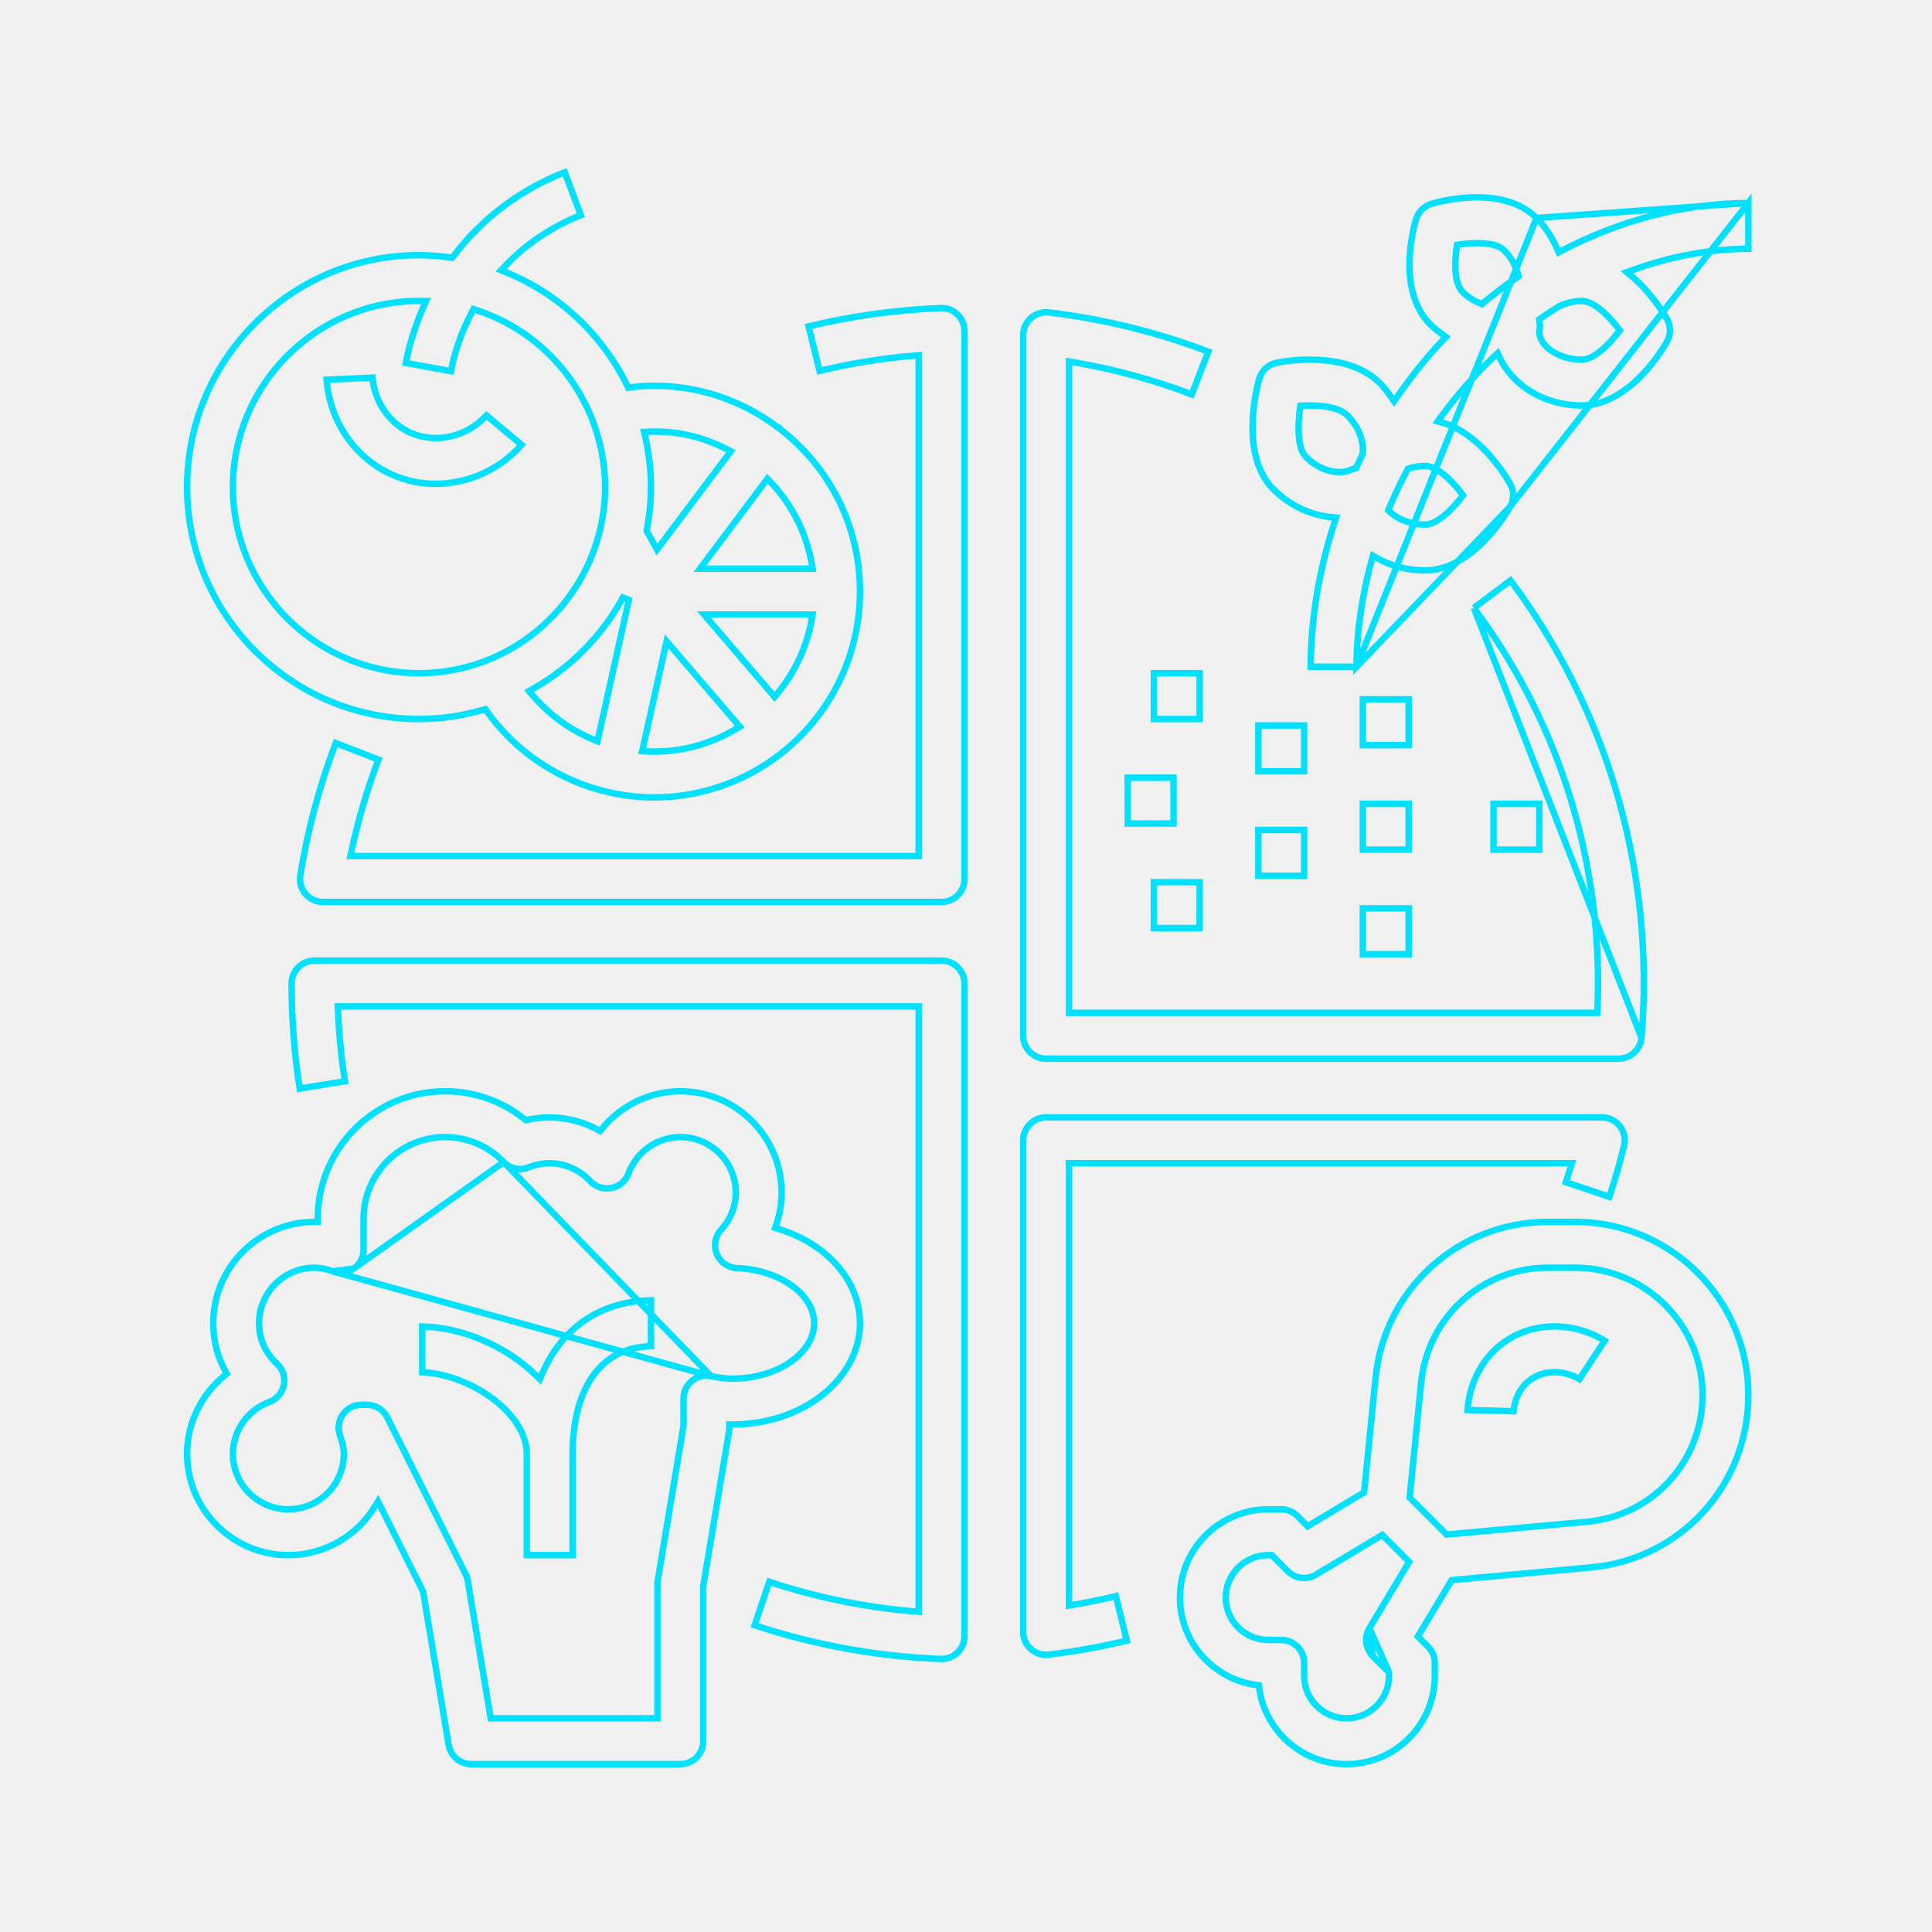
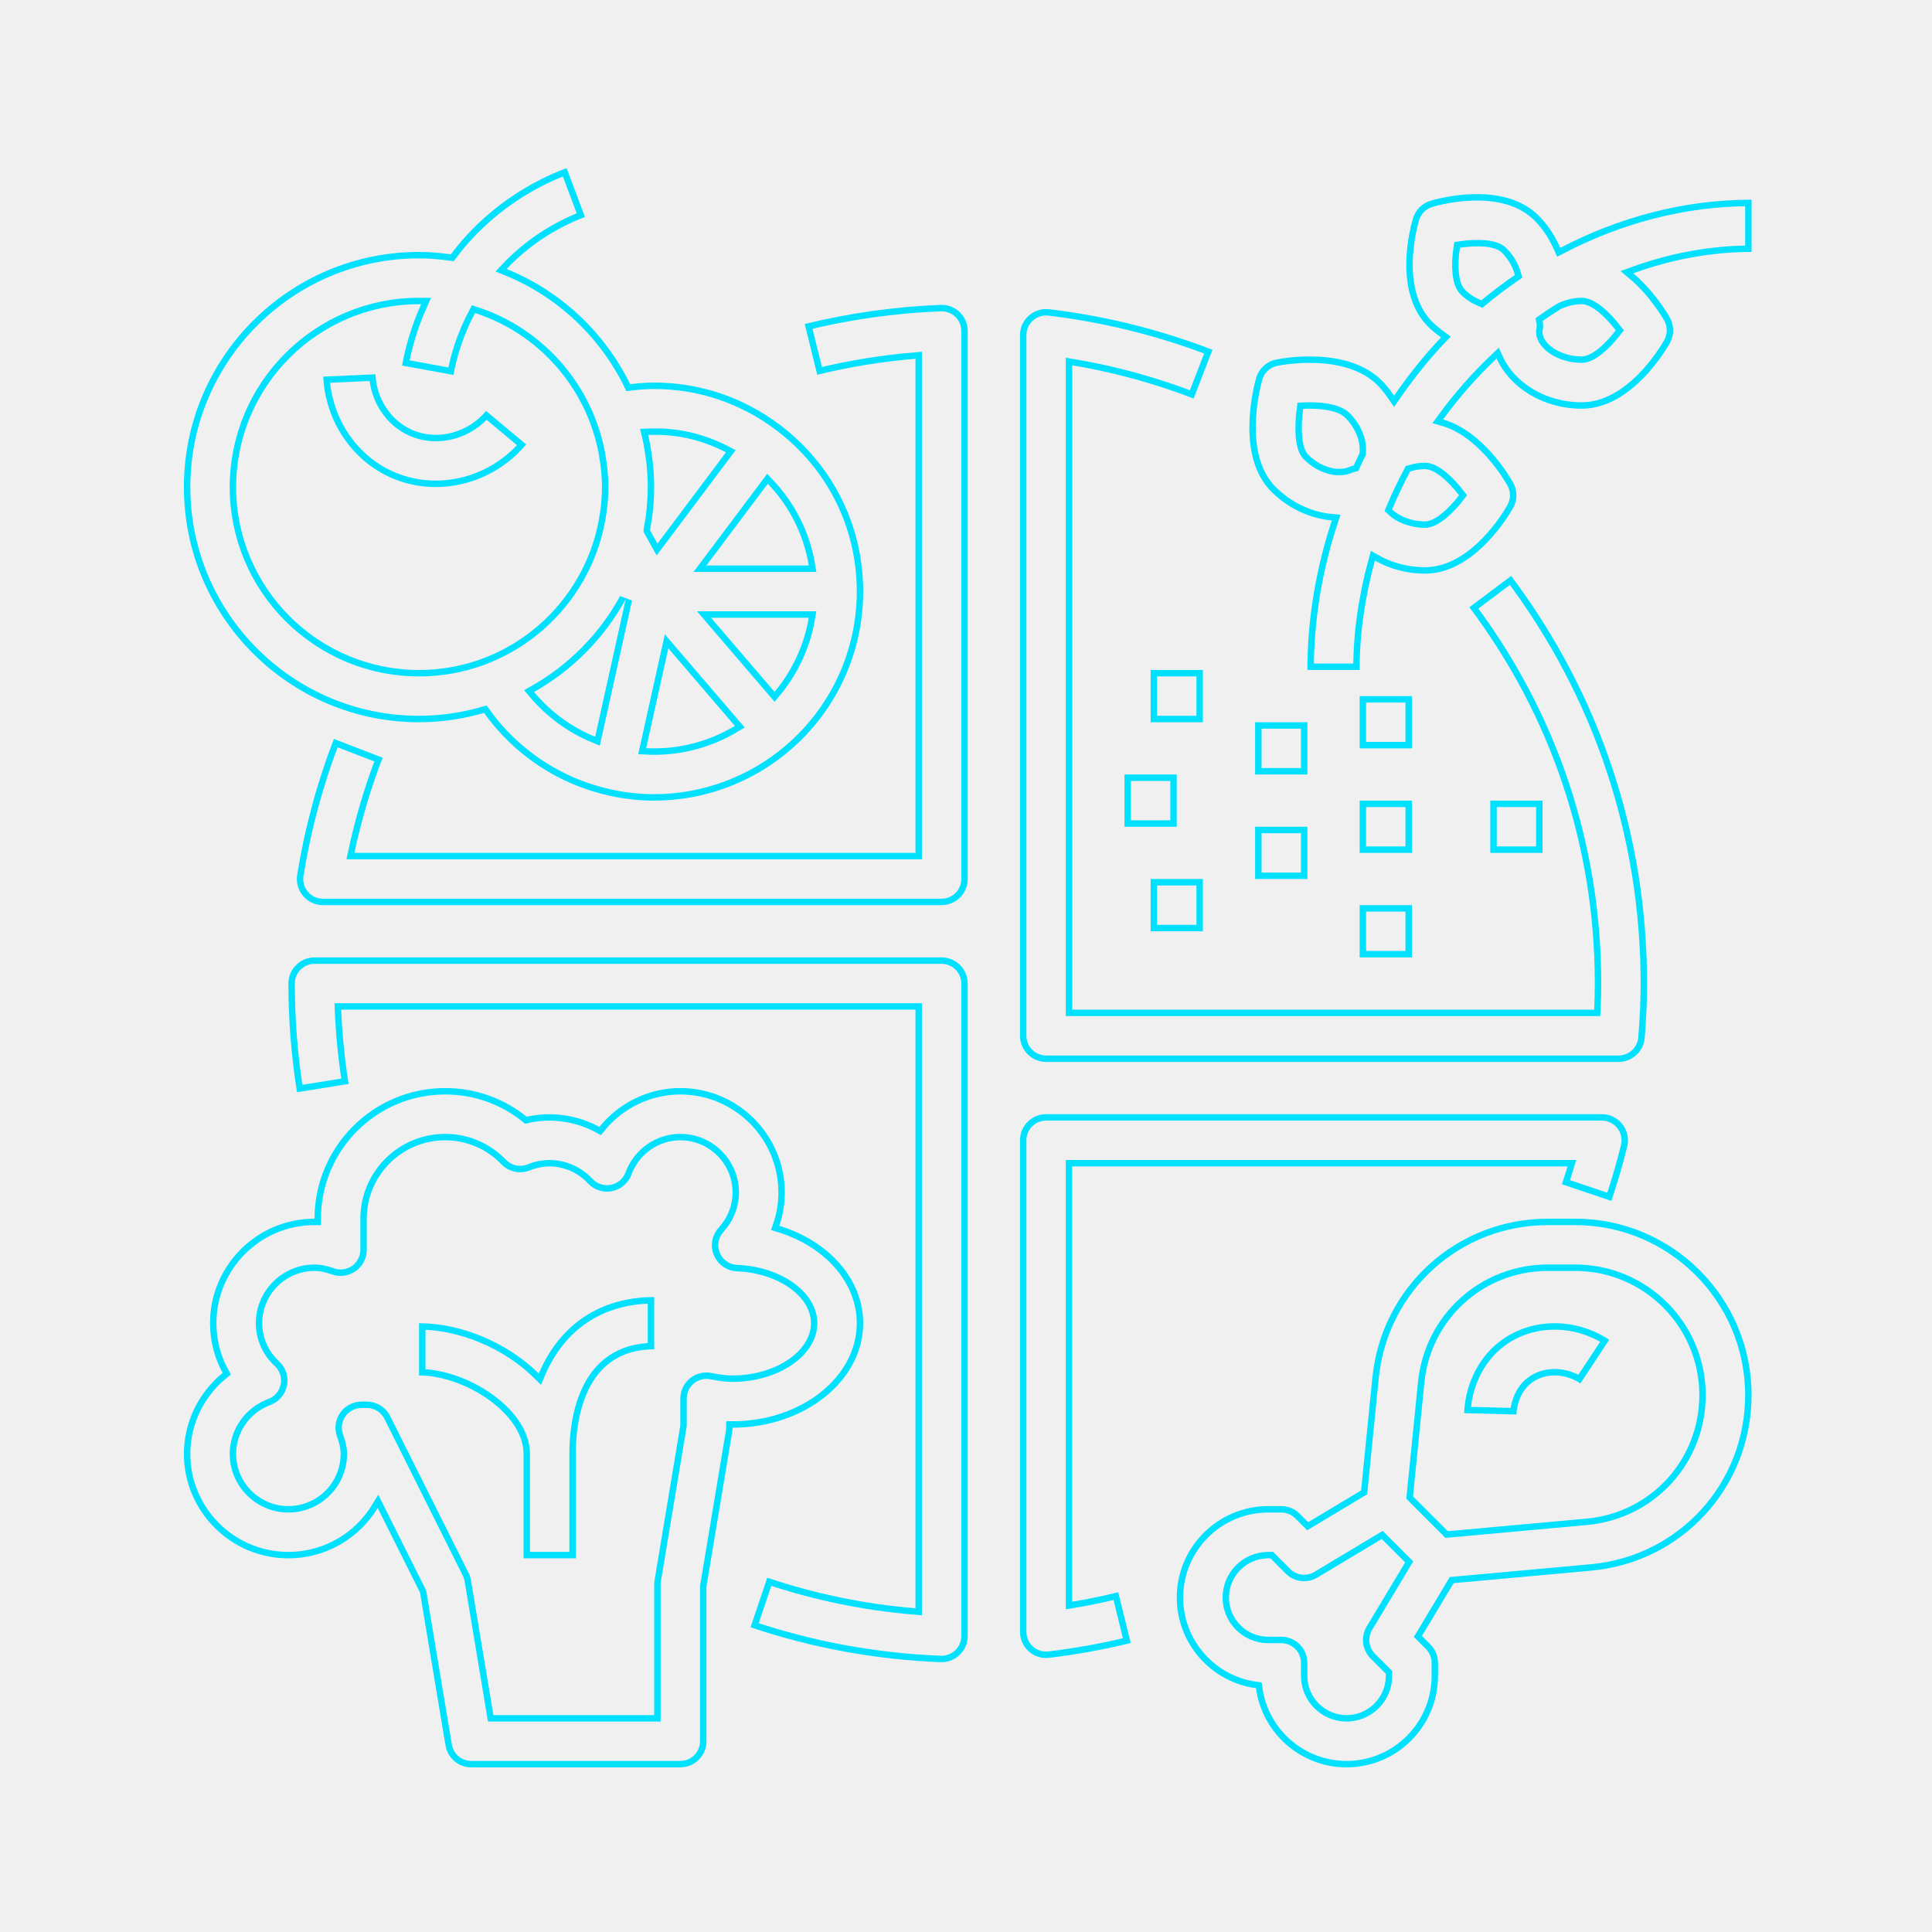
<svg xmlns="http://www.w3.org/2000/svg" width="300" height="300" viewBox="0 0 300 300" fill="none">
  <g clip-path="url(#clip0_3291_2004)">
-     <path d="M148.674 48.827L148.676 48.828C149.376 49.501 149.768 50.425 149.768 51.393V136.492C149.768 138.456 148.178 140.05 146.211 140.05H50.145C49.102 140.05 48.114 139.594 47.438 138.798L47.057 139.121L47.438 138.798C46.761 138 46.467 136.954 46.634 135.923L46.634 135.923C47.762 128.92 49.611 122.014 52.132 115.389L58.766 117.95C56.994 122.621 55.578 127.438 54.54 132.331L54.412 132.935H55.029H142.153H142.653V132.435V55.706V55.163L142.112 55.207C137.097 55.622 132.123 56.418 127.264 57.589L125.56 50.681C132.253 49.065 139.152 48.111 146.072 47.84L146.075 47.839C147.029 47.797 147.982 48.156 148.674 48.827Z" stroke="#00E0FF" />
-     <path d="M228.862 94.398L234.553 90.126C248.097 108.327 255.255 129.956 255.255 152.721C255.255 155.302 255.138 158.048 254.892 161.12M228.862 94.398L254.892 161.12C254.892 161.12 254.892 161.12 254.892 161.12M228.862 94.398C241.476 111.357 248.141 131.513 248.141 152.721C248.141 154.024 248.108 155.374 248.043 156.801L248.021 157.278H247.543H166.497H165.997V156.778V56.724V56.133L166.58 56.231C172.895 57.292 179.09 58.969 185.06 61.239L187.625 54.605C179.678 51.579 171.351 49.528 162.868 48.514C161.838 48.393 160.844 48.713 160.081 49.386L160.08 49.387L160.08 49.387C159.317 50.058 158.883 51.024 158.883 52.046V160.835C158.883 162.799 160.473 164.393 162.44 164.393H251.345C253.198 164.393 254.742 162.966 254.892 161.12M228.862 94.398L254.892 161.12" stroke="#00E0FF" />
-     <path d="M53.565 167.895L46.539 169.026C45.703 163.675 45.281 158.194 45.281 152.721C45.281 150.757 46.871 149.164 48.838 149.164H146.211C148.178 149.164 149.768 150.757 149.768 152.721V254.049C149.768 255.017 149.377 255.941 148.673 256.613L148.672 256.614C148.01 257.251 147.125 257.607 146.207 257.607C146.192 257.607 146.175 257.606 146.147 257.605L146.143 257.605C146.121 257.604 146.091 257.603 146.059 257.602C136.195 257.217 126.484 255.453 117.179 252.367L119.452 245.622C126.781 248.051 134.381 249.596 142.112 250.235L142.654 250.28V249.737V156.778V156.278H142.154H52.981H52.46L52.481 156.799C52.633 160.529 52.995 164.244 53.565 167.895Z" stroke="#00E0FF" />
-     <path d="M251.53 174.871L251.532 174.874C252.208 175.735 252.449 176.858 252.186 177.917L252.186 177.919C251.543 180.553 250.77 183.217 249.898 185.843L243.157 183.57C243.41 182.805 243.654 182.037 243.888 181.266L244.083 180.621H243.409H166.493H165.993V181.121V248.718V249.308L166.576 249.211C168.825 248.835 171.064 248.377 173.272 247.845L174.976 254.753C170.995 255.712 166.922 256.443 162.863 256.928L162.861 256.928C162.723 256.946 162.581 256.953 162.44 256.953C161.575 256.953 160.736 256.64 160.078 256.056C159.317 255.381 158.883 254.413 158.883 253.396V177.064C158.883 175.1 160.473 173.507 162.44 173.507H248.74C249.832 173.507 250.863 174.008 251.53 174.871Z" stroke="#00E0FF" />
-     <path d="M120.861 66.418H120.867C128.924 72.533 133.539 81.794 133.539 91.863C133.539 101.178 129.469 110.014 122.378 116.103L122.364 116.115L122.356 116.123C116.561 121.085 109.181 123.821 101.582 123.821C99.32 123.821 97.001 123.564 94.694 123.058C94.688 123.056 94.682 123.054 94.675 123.053C94.663 123.049 94.65 123.046 94.637 123.043C86.924 121.332 80.129 116.799 75.564 110.41L75.359 110.123L75.019 110.22C71.852 111.134 68.519 111.649 65.067 111.649C45.208 111.649 29.053 95.49 29.053 75.635C29.053 55.779 45.208 39.62 65.067 39.62C66.717 39.62 68.332 39.772 69.942 39.989L70.232 40.028L70.409 39.794C71.204 38.738 72.056 37.693 73.016 36.666C77.053 32.344 82.117 28.919 87.691 26.747L90.192 33.407C85.684 35.18 81.59 37.949 78.307 41.431L77.805 41.963L78.484 42.237C86.759 45.578 93.498 51.905 97.4 59.877L97.557 60.198L97.911 60.154C99.166 59.997 100.386 59.906 101.582 59.906C108.52 59.906 115.138 62.122 120.728 66.318L120.861 66.418ZM121.018 66.418H121.028C121.032 66.418 121.028 66.418 121.018 66.418ZM65.844 47.456L66.161 46.751H65.388C65.355 46.751 65.321 46.748 65.266 46.744C65.216 46.74 65.144 46.734 65.067 46.734C49.135 46.734 36.167 59.698 36.167 75.635C36.167 91.572 49.135 104.535 65.067 104.535C78.748 104.535 90.207 94.972 93.192 82.187L93.192 82.187C93.707 79.969 93.968 77.765 93.968 75.635C93.968 74.715 93.914 73.806 93.832 72.919L93.831 72.916C93.783 72.428 93.708 71.943 93.635 71.475C93.626 71.417 93.618 71.36 93.609 71.303L93.609 71.302C93.594 71.205 93.579 71.103 93.563 70.998C93.532 70.786 93.499 70.562 93.461 70.348L93.46 70.343C93.319 69.618 93.151 68.902 92.958 68.188C92.935 68.09 92.909 67.982 92.878 67.872L92.878 67.872C92.655 67.079 92.395 66.29 92.102 65.507L92.102 65.507C89.014 57.291 82.314 50.843 73.919 48.134L73.522 48.006L73.325 48.374C71.509 51.766 70.53 55.026 70.012 57.636L63.015 56.359C63.512 53.806 64.372 50.726 65.844 47.456ZM92.228 114.868L92.777 115.092L92.905 114.514L97.652 93.14L96.725 92.793C93.48 98.755 88.589 103.685 82.678 107.015L82.153 107.311L82.54 107.773C85.151 110.884 88.467 113.335 92.228 114.868ZM125.588 88.306H126.178L126.082 87.724C125.27 82.841 123.016 78.359 119.58 74.77L119.172 74.344L118.819 74.815L109.296 87.506L108.696 88.306H109.696H125.588ZM113.127 70.539L113.481 70.067L112.957 69.795C109.179 67.834 105.072 66.846 100.631 67.041L100.019 67.068L100.168 67.662C100.169 67.666 100.17 67.671 100.174 67.701L100.177 67.72L100.181 67.74C100.433 68.859 100.629 69.999 100.773 71.156L100.774 71.158C100.787 71.265 100.806 71.371 100.821 71.461C100.836 71.555 100.849 71.636 100.858 71.716L100.858 71.717C100.998 73.009 101.082 74.313 101.082 75.635C101.082 76.741 101.022 77.86 100.91 78.981L100.91 78.986C100.81 80.086 100.646 81.169 100.445 82.246L100.437 82.291V82.337V82.341V82.471L100.5 82.584L101.652 84.661L102.026 85.336L102.489 84.719L109.581 75.265L113.127 70.539ZM99.848 116.066L99.72 116.643L100.311 116.673C105.297 116.93 110.162 115.675 114.368 113.146L114.875 112.841L114.49 112.392L104.161 100.342L103.51 99.583L103.293 100.559L99.848 116.066ZM119.89 107.756L120.274 108.205L120.653 107.751C123.473 104.377 125.344 100.324 126.077 96.004L126.176 95.421H125.584H110.406H109.319L110.027 96.246L119.89 107.756Z" stroke="#00E0FF" />
-     <path d="M179.168 111.65V104.535H186.282V111.65H179.168Z" stroke="#00E0FF" />
-     <path d="M195.396 119.764V112.649H202.511V119.764H195.396Z" stroke="#00E0FF" />
-     <path d="M211.625 148.164V141.05H218.739V148.164H211.625Z" stroke="#00E0FF" />
-     <path d="M179.168 144.107V136.993H186.282V144.107H179.168Z" stroke="#00E0FF" />
-     <path d="M175.111 127.878V120.764H182.226V127.878H175.111Z" stroke="#00E0FF" />
-     <path d="M231.912 131.935V124.821H239.026V131.935H231.912Z" stroke="#00E0FF" />
-     <path d="M211.625 115.707V108.592H218.739V115.707H211.625Z" stroke="#00E0FF" />
-     <path d="M195.396 135.992V128.878H202.511V135.992H195.396Z" stroke="#00E0FF" />
-     <path d="M211.625 131.935V124.821H218.739V131.935H211.625Z" stroke="#00E0FF" />
-     <path d="M210.628 103.535H203.514C203.569 95.688 204.927 88.109 207.28 80.968L207.477 80.369L206.849 80.314C203.62 80.028 200.349 78.574 197.742 75.975C195.205 73.437 194.486 69.706 194.498 66.276C194.511 62.861 195.249 59.851 195.517 58.87C195.877 57.573 196.931 56.588 198.247 56.322L198.248 56.321C198.788 56.21 201.519 55.703 204.764 55.882C208.021 56.06 211.705 56.924 214.25 59.467C214.931 60.149 215.504 60.915 216.058 61.718L216.468 62.313L216.88 61.72C219.092 58.535 221.486 55.509 224.122 52.74L224.517 52.325L224.053 51.99C223.362 51.491 222.696 50.964 222.085 50.357C219.468 47.741 218.807 43.989 218.872 40.669C218.937 37.362 219.721 34.587 219.886 34.034C220.231 32.894 221.127 32.001 222.269 31.655C222.824 31.49 225.601 30.707 228.907 30.642C232.227 30.578 235.978 31.238 238.593 33.85L210.628 103.535ZM210.628 103.535C210.676 97.83 211.545 92.266 213.013 86.919L213.183 86.301L213.742 86.616C215.908 87.841 218.481 88.576 221.269 88.576C224.949 88.576 228.102 86.403 230.445 84.022C232.779 81.651 234.235 79.146 234.517 78.641L210.628 103.535ZM271.484 31.508V38.623C265.255 38.683 259.189 39.881 253.438 41.969L252.623 42.265L253.288 42.822C256.476 45.494 258.521 48.944 258.86 49.551C259.462 50.633 259.461 51.95 258.86 53.028C258.579 53.533 257.122 56.037 254.788 58.409C252.445 60.79 249.292 62.963 245.612 62.963C239.766 62.963 234.831 59.818 232.853 55.474L232.563 54.838L232.055 55.318C228.989 58.208 226.186 61.395 223.677 64.84L223.255 65.419L223.944 65.615C226.919 66.464 229.432 68.602 231.283 70.683C233.127 72.755 234.271 74.724 234.517 75.164C235.119 76.247 235.118 77.563 234.517 78.641L271.484 31.508ZM271.484 31.508C261.181 31.593 251.365 34.308 242.509 38.93L242.034 39.178L241.819 38.688C241.048 36.931 240.005 35.263 238.593 33.85L271.484 31.508ZM211.563 70.559L211.611 70.466L211.617 70.361C211.621 70.289 211.615 70.222 211.613 70.19L211.612 70.184C211.61 70.167 211.61 70.158 211.609 70.153C211.609 70.153 211.609 70.152 211.609 70.152C211.764 68.249 210.821 66.098 209.22 64.497C208.518 63.795 207.388 63.403 206.193 63.19C204.979 62.973 203.608 62.926 202.336 62.984L201.92 63.003L201.863 63.416C201.667 64.846 201.584 66.387 201.692 67.721C201.746 68.388 201.849 69.017 202.017 69.56C202.183 70.098 202.423 70.588 202.776 70.941C205.059 73.224 207.96 73.756 209.734 72.954L209.738 72.952C209.88 72.886 210.029 72.848 210.228 72.796C210.264 72.787 210.301 72.777 210.34 72.767L210.565 72.708L210.665 72.498C210.8 72.214 210.92 71.944 211.038 71.681C211.208 71.302 211.372 70.935 211.563 70.559ZM226.949 77.208L227.181 76.905L226.949 76.601C226.143 75.547 225.188 74.502 224.222 73.714C223.278 72.945 222.235 72.347 221.269 72.347C220.412 72.347 219.596 72.495 218.829 72.725L218.629 72.785L218.531 72.969C217.502 74.901 216.554 76.879 215.708 78.911L215.577 79.226L215.822 79.463C217.034 80.636 219.071 81.462 221.269 81.462C222.233 81.462 223.276 80.864 224.22 80.095C225.187 79.308 226.143 78.262 226.949 77.208ZM229.825 47.1L230.104 47.215L230.335 47.023C232.008 45.636 233.732 44.327 235.516 43.107L235.809 42.907L235.717 42.564C235.365 41.263 234.64 39.957 233.563 38.88C232.854 38.171 231.66 37.883 230.455 37.789C229.219 37.693 227.838 37.792 226.624 37.972L226.259 38.026L226.203 38.391C226.006 39.681 225.922 41.076 226.032 42.301C226.139 43.496 226.439 44.648 227.118 45.327C227.984 46.197 228.918 46.725 229.825 47.1ZM239.025 51.441L239.018 51.483L239.018 51.525C239.023 52.737 239.903 53.826 241.083 54.581C242.283 55.349 243.899 55.849 245.612 55.849C246.576 55.849 247.619 55.251 248.563 54.482C249.53 53.695 250.486 52.649 251.292 51.595L251.524 51.292L251.292 50.988C250.486 49.934 249.531 48.889 248.565 48.101C247.621 47.332 246.578 46.734 245.612 46.734C244.309 46.734 243.099 47.079 242.015 47.604L241.989 47.616L241.965 47.632C241.051 48.211 240.144 48.807 239.251 49.434L238.988 49.618L239.047 49.934C239.113 50.291 239.136 50.641 239.095 50.984L239.094 50.989C239.088 51.045 239.038 51.363 239.025 51.441Z" stroke="#00E0FF" />
-     <path d="M110.419 213.687L110.418 213.687C109.373 213.47 108.281 213.737 107.452 214.412C106.622 215.089 106.139 216.1 106.139 217.169V221.36V221.402L106.132 221.443L102.132 245.453L101.639 245.371L102.132 245.453C102.1 245.648 102.082 245.843 102.082 246.036V266.322V266.822H101.582H76.618H76.195L76.125 266.404L72.636 245.452C72.636 245.452 72.636 245.451 72.636 245.45C72.575 245.098 72.467 244.76 72.308 244.442L60.138 220.1C60.137 220.1 60.137 220.1 60.137 220.099C59.532 218.897 58.301 218.136 56.953 218.136H56.142C54.978 218.136 53.886 218.705 53.225 219.657L53.224 219.659C52.556 220.615 52.403 221.835 52.805 222.924L52.805 222.925C53.199 223.996 53.396 224.901 53.396 225.75C53.396 230.501 49.533 234.365 44.782 234.365C40.03 234.365 36.167 230.501 36.167 225.75C36.167 222.179 38.438 218.947 41.816 217.703C42.977 217.272 43.83 216.276 44.076 215.059C44.318 213.846 43.912 212.594 43.006 211.755L43.006 211.755C41.214 210.096 40.224 207.859 40.224 205.464C40.224 200.713 44.087 196.85 48.839 196.85C49.723 196.85 50.638 197.036 51.69 197.415L110.419 213.687ZM110.419 213.687C111.719 213.955 112.752 214.079 113.754 214.079C117.141 214.079 120.282 213.126 122.591 211.587C124.892 210.053 126.425 207.888 126.425 205.464C126.425 203.151 125.004 201.065 122.843 199.549C120.675 198.03 117.708 197.038 114.459 196.911L114.458 196.911C113.076 196.858 111.848 196.005 111.314 194.728C110.784 193.45 111.037 191.981 111.972 190.956C113.441 189.35 114.254 187.3 114.254 185.178C114.254 180.427 110.39 176.564 105.639 176.564C102.068 176.564 98.839 178.835 97.595 182.21L97.595 182.21C97.168 183.37 96.169 184.227 94.956 184.469L94.955 184.469C93.747 184.714 92.491 184.31 91.647 183.402C89.221 180.787 85.463 179.892 82.113 181.263L82.113 181.263C80.769 181.814 79.222 181.487 78.216 180.442L78.215 180.441M110.419 213.687L78.215 180.441M78.215 180.441C75.801 177.943 72.568 176.564 69.124 176.564C62.138 176.564 56.453 182.249 56.453 189.236V194.068C56.453 195.228 55.891 196.312 54.943 196.976M78.215 180.441L54.943 196.976M54.943 196.976C53.987 197.643 52.777 197.806 51.69 197.415L54.943 196.976ZM120.535 190.181L120.366 190.67L120.862 190.822C128.376 193.111 133.539 198.867 133.539 205.464C133.539 214.04 124.773 221.193 113.754 221.193H113.254V221.693C113.254 221.886 113.236 222.081 113.203 222.281C113.203 222.281 113.203 222.282 113.203 222.282L109.203 246.291L109.196 246.332V246.373V270.379C109.196 272.343 107.606 273.936 105.639 273.936H73.182C71.443 273.936 69.959 272.677 69.675 270.963L69.674 270.962L65.715 247.22L65.702 247.146L65.669 247.078L59.1 233.941L58.696 233.132L58.226 233.905C55.464 238.444 50.466 241.479 44.782 241.479C36.108 241.479 29.053 234.424 29.053 225.75C29.053 220.964 31.273 216.508 34.889 213.573L35.212 213.311L35.012 212.945C33.77 210.678 33.11 208.127 33.11 205.464C33.11 196.79 40.165 189.736 48.839 189.736H49.339V189.236C49.339 178.326 58.215 169.45 69.124 169.45C73.672 169.45 77.976 170.977 81.473 173.798L81.662 173.95L81.898 173.896C85.587 173.055 89.528 173.629 92.823 175.426L93.188 175.625L93.451 175.301C96.385 171.678 100.849 169.45 105.639 169.45C114.313 169.45 121.368 176.504 121.368 185.178C121.368 186.896 121.085 188.582 120.535 190.181Z" stroke="#00E0FF" />
-     <path d="M215.682 259.68V259.888V260.237C215.682 263.868 212.728 266.822 209.096 266.822C205.465 266.822 202.511 263.868 202.511 260.237V258.208C202.511 256.244 200.92 254.651 198.953 254.651H196.925C193.293 254.651 190.339 251.696 190.339 248.065C190.339 244.434 193.293 241.479 196.925 241.479H197.274H197.481L197.627 241.626L199.988 243.987L199.989 243.987C201.14 245.142 202.929 245.361 204.336 244.52L214.296 238.544L214.631 238.343L214.907 238.619L216.724 240.437L218.542 242.255L218.818 242.531L218.617 242.865L212.641 252.825L215.682 259.68ZM215.682 259.68L215.536 259.534M215.682 259.68L215.536 259.534M215.536 259.534L213.175 257.173M215.536 259.534L213.175 257.173M213.175 257.173L213.174 257.173C212.022 256.016 211.802 254.227 212.641 252.826L213.175 257.173ZM211.605 231.863L211.821 231.734L211.846 231.484L213.598 213.945C213.598 213.945 213.598 213.945 213.598 213.945C214.981 200.143 226.479 189.736 240.349 189.736H244.601C259.425 189.736 271.483 201.797 271.483 216.622C271.483 230.616 260.973 242.125 247.034 243.392L247.08 243.89L247.034 243.392L225.669 245.336L225.416 245.359L225.286 245.576L220.368 253.772L220.168 254.107L220.444 254.383L221.754 255.693L221.755 255.694C222.423 256.358 222.796 257.265 222.796 258.208V260.237C222.796 267.791 216.651 273.937 209.096 273.937C202.165 273.937 196.418 268.762 195.517 262.073L195.467 261.695L195.089 261.644C188.399 260.744 183.225 254.996 183.225 248.065C183.225 240.511 189.371 234.365 196.925 234.365H198.953C199.9 234.365 200.803 234.738 201.467 235.406L201.468 235.407L202.779 236.718L203.055 236.994L203.389 236.793L211.605 231.863ZM224.468 238.117L224.634 238.283L224.867 238.262L246.391 236.306C256.641 235.374 264.368 226.91 264.368 216.622C264.368 205.72 255.499 196.85 244.601 196.85H240.349C230.152 196.85 221.697 204.502 220.681 214.649C220.681 214.649 220.681 214.649 220.681 214.649L218.912 232.302L218.889 232.537L219.056 232.705L224.468 238.117Z" stroke="#00E0FF" />
-     <path d="M63.795 67.215L63.795 67.215C67.758 68.951 72.508 67.815 75.532 64.509L80.996 69.072C77.53 72.992 72.606 75.126 67.659 75.126C65.377 75.126 63.088 74.673 60.935 73.728C55.166 71.195 51.191 65.438 50.722 58.958L57.834 58.641C58.177 62.416 60.464 65.753 63.795 67.215Z" stroke="#00E0FF" />
-     <path d="M233.355 208.561L233.355 208.561C237.847 205.246 244.151 205.098 249.178 208.189L245.254 214.133C242.757 212.696 239.735 212.701 237.581 214.288C236.337 215.204 235.689 216.465 235.351 217.515C235.143 218.159 235.048 218.737 235.004 219.132L227.876 218.947C228.091 215.627 229.631 211.308 233.355 208.561Z" stroke="#00E0FF" />
-     <path d="M83.309 213.638L83.833 214.156L84.121 213.478C87.155 206.319 93.036 202.081 101.081 201.912V209.029C98.479 209.111 96.404 209.828 94.761 210.959C93.017 212.16 91.788 213.806 90.925 215.588C89.206 219.137 88.909 223.285 88.909 225.75V241.479H81.795V225.75C81.795 222.377 79.351 219.203 76.127 216.907C73.034 214.703 69.105 213.218 65.566 213.088V205.97C71.86 206.119 78.673 209.06 83.309 213.638Z" stroke="#00E0FF" />
+     <mask id="path-1-inside-1_3291_2004" fill="white">
+       <path d="M149.023 48.468C148.231 47.701 147.144 47.291 146.053 47.34C138.932 47.62 131.832 48.618 124.955 50.314L126.899 58.193C131.885 56.964 136.997 56.132 142.154 55.706V132.435H55.03C56.097 127.404 57.566 122.455 59.412 117.663L51.845 114.742C49.22 121.542 47.301 128.642 46.141 135.843C45.95 137.02 46.287 138.213 47.057 139.121C47.828 140.03 48.956 140.55 50.145 140.55H146.211C148.455 140.55 150.268 138.732 150.268 136.492V51.393C150.268 50.289 149.822 49.235 149.023 48.468Z" />
+       <path d="M234.653 89.425L228.162 94.298C240.906 111.253 247.641 131.453 247.641 152.721C247.641 154.015 247.608 155.358 247.543 156.778H166.497V56.724C172.944 57.807 179.265 59.536 185.347 61.885L188.272 54.318C180.145 51.178 171.617 49.056 162.927 48.017C161.754 47.88 160.618 48.245 159.75 49.011C158.878 49.778 158.383 50.882 158.383 52.046V160.836C158.383 163.075 160.196 164.893 162.44 164.893H251.345C253.459 164.893 255.219 163.266 255.39 161.16C255.637 158.077 255.755 155.318 255.755 152.721C255.755 129.68 248.456 107.796 234.653 89.425Z" />
+       <path d="M146.211 148.664H48.839C46.595 148.664 44.782 150.482 44.782 152.721C44.782 158.389 45.232 164.065 46.124 169.599L54.137 168.309C53.525 164.519 53.139 160.657 52.981 156.778H142.154V249.736C134.295 249.087 126.574 247.497 119.137 244.99L116.545 252.682C126.043 255.883 135.967 257.709 146.049 258.102C146.101 258.102 146.154 258.106 146.207 258.106C147.254 258.106 148.264 257.701 149.019 256.974C149.822 256.208 150.268 255.153 150.268 254.049V152.721C150.268 150.482 148.455 148.664 146.211 148.664Z" />
+       <path d="M251.925 174.565C251.162 173.579 249.986 173.007 248.74 173.007H162.44C160.196 173.007 158.383 174.825 158.383 177.064V253.396C158.383 254.556 158.878 255.66 159.746 256.431C160.496 257.096 161.454 257.453 162.44 257.453C162.598 257.453 162.76 257.445 162.923 257.425C167.166 256.918 171.426 256.143 175.581 255.12L173.638 247.241C171.284 247.822 168.895 248.316 166.493 248.718V181.121H243.409C243.129 182.046 242.833 182.967 242.524 183.884L250.213 186.477C251.154 183.686 251.986 180.846 252.671 178.038C252.972 176.829 252.696 175.547 251.925 174.565Z" />
+       <path d="M121.04 65.922C121.036 65.918 121.032 65.918 121.028 65.918C115.352 61.658 108.629 59.406 101.582 59.406C100.361 59.406 99.119 59.499 97.849 59.657C93.894 51.576 87.061 45.161 78.671 41.773C82.014 38.227 86.213 35.432 90.835 33.696L87.982 26.101C82.152 28.287 76.853 31.825 72.65 36.325C71.677 37.367 70.812 38.426 70.009 39.493C68.386 39.274 66.747 39.12 65.067 39.12C44.932 39.12 28.553 55.503 28.553 75.635C28.553 95.766 44.932 112.149 65.067 112.149C68.569 112.149 71.948 111.626 75.158 110.701C79.795 117.192 86.7 121.797 94.539 123.534C94.543 123.534 94.543 123.538 94.547 123.538C96.9 124.057 99.269 124.321 101.582 124.321C109.307 124.321 116.809 121.538 122.696 116.491C122.7 116.486 122.7 116.486 122.704 116.482C129.905 110.299 134.039 101.325 134.039 91.863C134.039 81.582 129.301 72.129 121.04 65.922ZM65.067 104.035C49.411 104.035 36.667 91.295 36.667 75.635C36.667 59.974 49.411 47.234 65.067 47.234C65.177 47.234 65.278 47.251 65.388 47.251C63.801 50.776 62.917 54.083 62.43 56.761L70.411 58.217C70.894 55.572 71.863 52.164 73.766 48.61C82.014 51.271 88.599 57.609 91.634 65.682C91.922 66.453 92.177 67.228 92.397 68.007C92.425 68.109 92.449 68.21 92.474 68.311C92.664 69.017 92.831 69.723 92.969 70.438C93.025 70.75 93.066 71.066 93.115 71.379C93.196 71.906 93.281 72.434 93.334 72.965C93.415 73.841 93.468 74.734 93.468 75.635C93.468 77.724 93.212 79.891 92.705 82.073C89.772 94.638 78.509 104.035 65.067 104.035ZM92.417 114.405C88.733 112.904 85.483 110.502 82.923 107.451C88.915 104.076 93.873 99.077 97.164 93.032L92.417 114.405ZM125.588 87.806H109.696L119.219 75.115C122.586 78.633 124.793 83.023 125.588 87.806ZM112.727 70.239L102.089 84.418L100.937 82.341V82.337C101.14 81.25 101.306 80.15 101.408 79.031C101.521 77.895 101.582 76.759 101.582 75.635C101.582 74.292 101.497 72.969 101.355 71.663C101.335 71.472 101.294 71.285 101.27 71.095C101.124 69.922 100.925 68.766 100.669 67.63C100.665 67.602 100.661 67.573 100.653 67.541C105.002 67.35 109.023 68.316 112.727 70.239ZM100.336 116.174L103.781 100.668L114.111 112.717C109.988 115.196 105.221 116.426 100.336 116.174ZM120.269 107.431L110.406 95.921H125.584C124.866 100.152 123.032 104.124 120.269 107.431Z" />
+       <path d="M186.783 104.035H178.668V112.149H186.783V104.035Z" />
+       <path d="M203.012 112.149H194.897V120.264H203.012V112.149Z" />
+       <path d="M219.24 140.55H211.126V148.664H219.24V140.55Z" />
+       <path d="M186.783 136.492H178.668V144.607H186.783V136.492Z" />
+       <path d="M182.726 120.264H174.611V128.378H182.726V120.264Z" />
+       <path d="M239.526 124.321H231.412V132.435H239.526V124.321Z" />
+       <path d="M219.24 108.092H211.126V116.207H219.24V108.092Z" />
+       <path d="M203.012 128.378H194.897V136.492H203.012V128.378Z" />
+       <path d="M219.24 124.321H211.126V132.435H219.24V124.321Z" />
+       <path d="M271.984 31.006C261.411 31.006 251.341 33.757 242.277 38.487C241.486 36.686 240.411 34.962 238.946 33.497C233.432 27.987 223.269 30.835 222.125 31.176C220.823 31.57 219.8 32.588 219.407 33.89C219.066 35.03 216.214 45.194 221.731 50.711C222.368 51.344 223.058 51.888 223.76 52.395C221.103 55.187 218.693 58.233 216.469 61.435C215.909 60.623 215.317 59.828 214.603 59.114C209.256 53.771 199.271 55.6 198.147 55.832C196.646 56.136 195.445 57.26 195.035 58.736C194.487 60.737 192.033 70.973 197.388 76.329C200.078 79.01 203.458 80.516 206.805 80.812C204.387 88.151 203.012 95.953 203.012 104.035H211.126C211.126 98.205 211.994 92.517 213.495 87.052C215.735 88.317 218.392 89.076 221.269 89.076C229.026 89.076 234.37 79.931 234.954 78.885C235.639 77.655 235.639 76.154 234.954 74.921C234.443 74.008 230.296 66.908 224.08 65.135C226.572 61.715 229.355 58.55 232.398 55.681C234.467 60.225 239.595 63.463 245.612 63.463C253.369 63.463 258.713 54.318 259.297 53.272C259.982 52.042 259.982 50.541 259.297 49.308C258.948 48.683 256.867 45.169 253.609 42.439C259.463 40.313 265.642 39.12 271.984 39.12V31.006ZM211.118 70.332C210.793 70.969 210.521 71.634 210.213 72.284C209.982 72.344 209.746 72.397 209.527 72.499C207.994 73.192 205.308 72.766 203.129 70.588C202.038 69.496 201.973 66.295 202.358 63.483C204.854 63.37 207.685 63.67 208.866 64.851C210.396 66.38 211.256 68.401 211.11 70.125C211.106 70.194 211.122 70.263 211.118 70.332ZM226.551 76.905C224.973 78.97 222.831 80.962 221.269 80.962C219.183 80.962 217.277 80.175 216.169 79.104C217.009 77.087 217.95 75.124 218.973 73.204C219.703 72.985 220.47 72.847 221.269 72.847C222.835 72.847 224.973 74.84 226.551 76.905ZM230.016 46.638C229.152 46.281 228.28 45.786 227.472 44.975C226.377 43.879 226.312 40.99 226.697 38.467C229.079 38.114 232.061 38.086 233.209 39.234C234.223 40.248 234.905 41.477 235.234 42.694C233.436 43.924 231.7 45.242 230.016 46.638ZM245.612 55.349C242.37 55.349 239.526 53.454 239.518 51.523C239.53 51.45 239.583 51.117 239.591 51.044C239.64 50.638 239.611 50.237 239.538 49.843C240.423 49.222 241.324 48.63 242.232 48.054C243.263 47.555 244.399 47.234 245.612 47.234C247.178 47.234 249.316 49.227 250.894 51.292C249.316 53.357 247.174 55.349 245.612 55.349Z" />
+       <path d="M121.008 190.343C121.576 188.692 121.868 186.952 121.868 185.179C121.868 176.228 114.589 168.95 105.639 168.95C100.693 168.95 96.089 171.25 93.062 174.987C89.662 173.133 85.597 172.54 81.787 173.409C78.201 170.516 73.786 168.95 69.124 168.95C57.939 168.95 48.839 178.05 48.839 189.236C39.889 189.236 32.61 196.514 32.61 205.465C32.61 208.211 33.291 210.844 34.574 213.185C30.845 216.212 28.553 220.809 28.553 225.75C28.553 234.701 35.831 241.979 44.782 241.979C50.648 241.979 55.805 238.847 58.653 234.165L65.222 247.302L69.181 271.045C69.506 273 71.198 274.437 73.182 274.437H105.639C107.883 274.437 109.696 272.619 109.696 270.379V246.373L113.697 222.363C113.733 222.14 113.754 221.916 113.754 221.693C124.939 221.693 134.039 214.415 134.039 205.465C134.039 198.584 128.664 192.676 121.008 190.343ZM113.754 213.579C112.796 213.579 111.798 213.461 110.52 213.198C109.327 212.95 108.082 213.254 107.136 214.025C106.191 214.796 105.639 215.948 105.639 217.169V221.361L101.639 245.371C101.602 245.59 101.582 245.813 101.582 246.036V266.322H76.618L73.129 245.367C73.06 244.969 72.938 244.584 72.756 244.219L60.584 219.876C59.895 218.504 58.491 217.636 56.953 217.636H56.142C54.815 217.636 53.569 218.285 52.815 219.373C52.052 220.464 51.877 221.856 52.336 223.097C52.717 224.136 52.896 224.98 52.896 225.75C52.896 230.225 49.257 233.865 44.782 233.865C40.306 233.865 36.667 230.225 36.667 225.75C36.667 222.391 38.805 219.344 41.99 218.172C43.313 217.681 44.286 216.545 44.566 215.157C44.842 213.774 44.38 212.345 43.345 211.388C41.653 209.822 40.724 207.716 40.724 205.465C40.724 200.989 44.364 197.35 48.839 197.35C49.65 197.35 50.506 197.521 51.52 197.886C52.762 198.332 54.141 198.145 55.229 197.387C56.312 196.628 56.953 195.391 56.953 194.068V189.236C56.953 182.525 62.414 177.064 69.124 177.064C72.431 177.064 75.535 178.387 77.856 180.789C79.004 181.982 80.769 182.355 82.302 181.726C85.455 180.436 88.993 181.276 91.281 183.742C92.242 184.777 93.675 185.239 95.054 184.96C96.438 184.684 97.578 183.706 98.064 182.383C99.237 179.202 102.28 177.064 105.639 177.064C110.114 177.064 113.754 180.704 113.754 185.179C113.754 187.171 112.991 189.102 111.603 190.619C110.536 191.788 110.248 193.463 110.853 194.92C111.461 196.376 112.861 197.35 114.439 197.411C120.768 197.658 125.925 201.273 125.925 205.465C125.925 209.863 120.351 213.579 113.754 213.579Z" />
+       <path d="M244.602 189.236H240.35C226.223 189.236 214.51 199.837 213.102 213.895L211.349 231.435L203.133 236.364L201.823 235.054C201.064 234.291 200.034 233.865 198.954 233.865H196.926C189.095 233.865 182.726 240.235 182.726 248.065C182.726 255.25 188.089 261.206 195.023 262.139C195.956 269.073 201.912 274.437 209.097 274.437C216.928 274.437 223.297 268.067 223.297 260.236V258.208C223.297 257.133 222.871 256.098 222.109 255.339L220.798 254.029L225.716 245.833L247.081 243.89C261.277 242.6 271.984 230.875 271.984 216.622C271.984 201.521 259.703 189.236 244.602 189.236ZM212.822 257.526L215.183 259.888V260.236C215.183 263.592 212.453 266.322 209.097 266.322C205.742 266.322 203.012 263.592 203.012 260.236V258.208C203.012 255.968 201.198 254.151 198.954 254.151H196.926C193.57 254.151 190.84 251.42 190.84 248.065C190.84 244.71 193.57 241.979 196.926 241.979H197.275L199.636 244.34C200.95 245.659 202.991 245.907 204.594 244.949L214.554 238.973L218.189 242.608L212.213 252.568C211.256 254.167 211.507 256.208 212.822 257.526ZM246.346 235.808L224.823 237.764L219.411 232.351L221.18 214.699C222.17 204.807 230.41 197.35 240.35 197.35H244.602C255.223 197.35 263.869 205.996 263.869 216.622C263.869 226.651 256.339 234.899 246.346 235.808Z" />
+       <path d="M75.478 63.812C72.61 67.249 67.887 68.462 63.996 66.758C60.706 65.313 58.47 61.921 58.3 58.12L50.194 58.481C50.498 65.346 54.636 71.509 60.734 74.186C62.954 75.16 65.311 75.627 67.66 75.627C72.91 75.627 78.132 73.29 81.706 69.013L75.478 63.812Z" />
+       <path d="M233.059 208.158C228.99 211.161 227.444 215.948 227.355 219.433L235.469 219.644C235.477 219.312 235.615 216.358 237.879 214.691C239.96 213.157 242.979 213.214 245.405 214.812L249.876 208.041C244.622 204.568 237.859 204.617 233.059 208.158Z" />
+       <path d="M83.661 213.283C78.813 208.495 71.636 205.465 65.067 205.465V213.579C72.151 213.579 81.296 219.482 81.296 225.75V241.979H89.41V225.75C89.41 220.87 90.595 209.522 101.582 209.522V201.407C93.074 201.407 86.834 205.797 83.661 213.283Z" />
+     </mask>
+     <path d="M149.023 48.468C148.231 47.701 147.144 47.291 146.053 47.34C138.932 47.62 131.832 48.618 124.955 50.314L126.899 58.193C131.885 56.964 136.997 56.132 142.154 55.706V132.435H55.03C56.097 127.404 57.566 122.455 59.412 117.663L51.845 114.742C49.22 121.542 47.301 128.642 46.141 135.843C45.95 137.02 46.287 138.213 47.057 139.121C47.828 140.03 48.956 140.55 50.145 140.55H146.211C148.455 140.55 150.268 138.732 150.268 136.492V51.393C150.268 50.289 149.822 49.235 149.023 48.468Z" stroke="#00E0FF" stroke-width="2" mask="url(#path-1-inside-1_3291_2004)" />
+     <path d="M234.653 89.425L228.162 94.298C240.906 111.253 247.641 131.453 247.641 152.721C247.641 154.015 247.608 155.358 247.543 156.778H166.497V56.724C172.944 57.807 179.265 59.536 185.347 61.885L188.272 54.318C180.145 51.178 171.617 49.056 162.927 48.017C161.754 47.88 160.618 48.245 159.75 49.011C158.878 49.778 158.383 50.882 158.383 52.046V160.836C158.383 163.075 160.196 164.893 162.44 164.893H251.345C253.459 164.893 255.219 163.266 255.39 161.16C255.637 158.077 255.755 155.318 255.755 152.721C255.755 129.68 248.456 107.796 234.653 89.425Z" stroke="#00E0FF" stroke-width="2" mask="url(#path-1-inside-1_3291_2004)" />
+     <path d="M146.211 148.664H48.839C46.595 148.664 44.782 150.482 44.782 152.721C44.782 158.389 45.232 164.065 46.124 169.599L54.137 168.309C53.525 164.519 53.139 160.657 52.981 156.778H142.154V249.736C134.295 249.087 126.574 247.497 119.137 244.99L116.545 252.682C126.043 255.883 135.967 257.709 146.049 258.102C146.101 258.102 146.154 258.106 146.207 258.106C147.254 258.106 148.264 257.701 149.019 256.974C149.822 256.208 150.268 255.153 150.268 254.049V152.721C150.268 150.482 148.455 148.664 146.211 148.664Z" stroke="#00E0FF" stroke-width="2" mask="url(#path-1-inside-1_3291_2004)" />
+     <path d="M251.925 174.565C251.162 173.579 249.986 173.007 248.74 173.007H162.44C160.196 173.007 158.383 174.825 158.383 177.064V253.396C158.383 254.556 158.878 255.66 159.746 256.431C160.496 257.096 161.454 257.453 162.44 257.453C162.598 257.453 162.76 257.445 162.923 257.425C167.166 256.918 171.426 256.143 175.581 255.12L173.638 247.241C171.284 247.822 168.895 248.316 166.493 248.718V181.121H243.409C243.129 182.046 242.833 182.967 242.524 183.884L250.213 186.477C251.154 183.686 251.986 180.846 252.671 178.038C252.972 176.829 252.696 175.547 251.925 174.565Z" stroke="#00E0FF" stroke-width="2" mask="url(#path-1-inside-1_3291_2004)" />
+     <path d="M121.04 65.922C121.036 65.918 121.032 65.918 121.028 65.918C115.352 61.658 108.629 59.406 101.582 59.406C100.361 59.406 99.119 59.499 97.849 59.657C93.894 51.576 87.061 45.161 78.671 41.773C82.014 38.227 86.213 35.432 90.835 33.696L87.982 26.101C82.152 28.287 76.853 31.825 72.65 36.325C71.677 37.367 70.812 38.426 70.009 39.493C68.386 39.274 66.747 39.12 65.067 39.12C44.932 39.12 28.553 55.503 28.553 75.635C28.553 95.766 44.932 112.149 65.067 112.149C68.569 112.149 71.948 111.626 75.158 110.701C79.795 117.192 86.7 121.797 94.539 123.534C94.543 123.534 94.543 123.538 94.547 123.538C96.9 124.057 99.269 124.321 101.582 124.321C109.307 124.321 116.809 121.538 122.696 116.491C122.7 116.486 122.7 116.486 122.704 116.482C129.905 110.299 134.039 101.325 134.039 91.863C134.039 81.582 129.301 72.129 121.04 65.922ZM65.067 104.035C49.411 104.035 36.667 91.295 36.667 75.635C36.667 59.974 49.411 47.234 65.067 47.234C65.177 47.234 65.278 47.251 65.388 47.251C63.801 50.776 62.917 54.083 62.43 56.761L70.411 58.217C70.894 55.572 71.863 52.164 73.766 48.61C82.014 51.271 88.599 57.609 91.634 65.682C91.922 66.453 92.177 67.228 92.397 68.007C92.425 68.109 92.449 68.21 92.474 68.311C92.664 69.017 92.831 69.723 92.969 70.438C93.025 70.75 93.066 71.066 93.115 71.379C93.196 71.906 93.281 72.434 93.334 72.965C93.415 73.841 93.468 74.734 93.468 75.635C93.468 77.724 93.212 79.891 92.705 82.073C89.772 94.638 78.509 104.035 65.067 104.035ZM92.417 114.405C88.733 112.904 85.483 110.502 82.923 107.451C88.915 104.076 93.873 99.077 97.164 93.032L92.417 114.405ZM125.588 87.806H109.696L119.219 75.115C122.586 78.633 124.793 83.023 125.588 87.806ZM112.727 70.239L102.089 84.418L100.937 82.341V82.337C101.14 81.25 101.306 80.15 101.408 79.031C101.521 77.895 101.582 76.759 101.582 75.635C101.582 74.292 101.497 72.969 101.355 71.663C101.335 71.472 101.294 71.285 101.27 71.095C101.124 69.922 100.925 68.766 100.669 67.63C100.665 67.602 100.661 67.573 100.653 67.541C105.002 67.35 109.023 68.316 112.727 70.239ZM100.336 116.174L103.781 100.668L114.111 112.717C109.988 115.196 105.221 116.426 100.336 116.174ZM120.269 107.431L110.406 95.921H125.584C124.866 100.152 123.032 104.124 120.269 107.431Z" stroke="#00E0FF" stroke-width="2" mask="url(#path-1-inside-1_3291_2004)" />
+     <path d="M186.783 104.035H178.668V112.149H186.783V104.035Z" stroke="#00E0FF" stroke-width="2" mask="url(#path-1-inside-1_3291_2004)" />
+     <path d="M203.012 112.149H194.897V120.264H203.012V112.149Z" stroke="#00E0FF" stroke-width="2" mask="url(#path-1-inside-1_3291_2004)" />
+     <path d="M219.24 140.55H211.126V148.664H219.24V140.55Z" stroke="#00E0FF" stroke-width="2" mask="url(#path-1-inside-1_3291_2004)" />
+     <path d="M186.783 136.492H178.668V144.607H186.783V136.492Z" stroke="#00E0FF" stroke-width="2" mask="url(#path-1-inside-1_3291_2004)" />
+     <path d="M182.726 120.264H174.611V128.378H182.726V120.264Z" stroke="#00E0FF" stroke-width="2" mask="url(#path-1-inside-1_3291_2004)" />
+     <path d="M239.526 124.321H231.412V132.435H239.526V124.321Z" stroke="#00E0FF" stroke-width="2" mask="url(#path-1-inside-1_3291_2004)" />
+     <path d="M219.24 108.092H211.126V116.207H219.24V108.092Z" stroke="#00E0FF" stroke-width="2" mask="url(#path-1-inside-1_3291_2004)" />
+     <path d="M203.012 128.378H194.897V136.492H203.012V128.378Z" stroke="#00E0FF" stroke-width="2" mask="url(#path-1-inside-1_3291_2004)" />
+     <path d="M219.24 124.321H211.126V132.435H219.24V124.321Z" stroke="#00E0FF" stroke-width="2" mask="url(#path-1-inside-1_3291_2004)" />
+     <path d="M271.984 31.006C261.411 31.006 251.341 33.757 242.277 38.487C241.486 36.686 240.411 34.962 238.946 33.497C233.432 27.987 223.269 30.835 222.125 31.176C220.823 31.57 219.8 32.588 219.407 33.89C219.066 35.03 216.214 45.194 221.731 50.711C222.368 51.344 223.058 51.888 223.76 52.395C221.103 55.187 218.693 58.233 216.469 61.435C215.909 60.623 215.317 59.828 214.603 59.114C209.256 53.771 199.271 55.6 198.147 55.832C196.646 56.136 195.445 57.26 195.035 58.736C194.487 60.737 192.033 70.973 197.388 76.329C200.078 79.01 203.458 80.516 206.805 80.812C204.387 88.151 203.012 95.953 203.012 104.035H211.126C211.126 98.205 211.994 92.517 213.495 87.052C215.735 88.317 218.392 89.076 221.269 89.076C229.026 89.076 234.37 79.931 234.954 78.885C235.639 77.655 235.639 76.154 234.954 74.921C234.443 74.008 230.296 66.908 224.08 65.135C226.572 61.715 229.355 58.55 232.398 55.681C234.467 60.225 239.595 63.463 245.612 63.463C253.369 63.463 258.713 54.318 259.297 53.272C259.982 52.042 259.982 50.541 259.297 49.308C258.948 48.683 256.867 45.169 253.609 42.439C259.463 40.313 265.642 39.12 271.984 39.12V31.006ZM211.118 70.332C210.793 70.969 210.521 71.634 210.213 72.284C209.982 72.344 209.746 72.397 209.527 72.499C207.994 73.192 205.308 72.766 203.129 70.588C202.038 69.496 201.973 66.295 202.358 63.483C204.854 63.37 207.685 63.67 208.866 64.851C210.396 66.38 211.256 68.401 211.11 70.125C211.106 70.194 211.122 70.263 211.118 70.332ZM226.551 76.905C224.973 78.97 222.831 80.962 221.269 80.962C219.183 80.962 217.277 80.175 216.169 79.104C217.009 77.087 217.95 75.124 218.973 73.204C219.703 72.985 220.47 72.847 221.269 72.847C222.835 72.847 224.973 74.84 226.551 76.905ZM230.016 46.638C229.152 46.281 228.28 45.786 227.472 44.975C226.377 43.879 226.312 40.99 226.697 38.467C229.079 38.114 232.061 38.086 233.209 39.234C234.223 40.248 234.905 41.477 235.234 42.694C233.436 43.924 231.7 45.242 230.016 46.638ZM245.612 55.349C242.37 55.349 239.526 53.454 239.518 51.523C239.53 51.45 239.583 51.117 239.591 51.044C239.64 50.638 239.611 50.237 239.538 49.843C240.423 49.222 241.324 48.63 242.232 48.054C243.263 47.555 244.399 47.234 245.612 47.234C247.178 47.234 249.316 49.227 250.894 51.292C249.316 53.357 247.174 55.349 245.612 55.349Z" stroke="#00E0FF" stroke-width="2" mask="url(#path-1-inside-1_3291_2004)" />
+     <path d="M121.008 190.343C121.576 188.692 121.868 186.952 121.868 185.179C121.868 176.228 114.589 168.95 105.639 168.95C100.693 168.95 96.089 171.25 93.062 174.987C89.662 173.133 85.597 172.54 81.787 173.409C78.201 170.516 73.786 168.95 69.124 168.95C57.939 168.95 48.839 178.05 48.839 189.236C39.889 189.236 32.61 196.514 32.61 205.465C32.61 208.211 33.291 210.844 34.574 213.185C30.845 216.212 28.553 220.809 28.553 225.75C28.553 234.701 35.831 241.979 44.782 241.979C50.648 241.979 55.805 238.847 58.653 234.165L65.222 247.302L69.181 271.045C69.506 273 71.198 274.437 73.182 274.437H105.639C107.883 274.437 109.696 272.619 109.696 270.379V246.373L113.697 222.363C113.733 222.14 113.754 221.916 113.754 221.693C124.939 221.693 134.039 214.415 134.039 205.465C134.039 198.584 128.664 192.676 121.008 190.343ZM113.754 213.579C112.796 213.579 111.798 213.461 110.52 213.198C109.327 212.95 108.082 213.254 107.136 214.025C106.191 214.796 105.639 215.948 105.639 217.169V221.361L101.639 245.371C101.602 245.59 101.582 245.813 101.582 246.036V266.322H76.618L73.129 245.367C73.06 244.969 72.938 244.584 72.756 244.219L60.584 219.876C59.895 218.504 58.491 217.636 56.953 217.636H56.142C54.815 217.636 53.569 218.285 52.815 219.373C52.052 220.464 51.877 221.856 52.336 223.097C52.717 224.136 52.896 224.98 52.896 225.75C52.896 230.225 49.257 233.865 44.782 233.865C40.306 233.865 36.667 230.225 36.667 225.75C36.667 222.391 38.805 219.344 41.99 218.172C43.313 217.681 44.286 216.545 44.566 215.157C44.842 213.774 44.38 212.345 43.345 211.388C41.653 209.822 40.724 207.716 40.724 205.465C40.724 200.989 44.364 197.35 48.839 197.35C49.65 197.35 50.506 197.521 51.52 197.886C52.762 198.332 54.141 198.145 55.229 197.387C56.312 196.628 56.953 195.391 56.953 194.068V189.236C56.953 182.525 62.414 177.064 69.124 177.064C72.431 177.064 75.535 178.387 77.856 180.789C79.004 181.982 80.769 182.355 82.302 181.726C85.455 180.436 88.993 181.276 91.281 183.742C92.242 184.777 93.675 185.239 95.054 184.96C96.438 184.684 97.578 183.706 98.064 182.383C99.237 179.202 102.28 177.064 105.639 177.064C110.114 177.064 113.754 180.704 113.754 185.179C113.754 187.171 112.991 189.102 111.603 190.619C110.536 191.788 110.248 193.463 110.853 194.92C111.461 196.376 112.861 197.35 114.439 197.411C120.768 197.658 125.925 201.273 125.925 205.465C125.925 209.863 120.351 213.579 113.754 213.579Z" stroke="#00E0FF" stroke-width="2" mask="url(#path-1-inside-1_3291_2004)" />
+     <path d="M244.602 189.236H240.35C226.223 189.236 214.51 199.837 213.102 213.895L211.349 231.435L203.133 236.364L201.823 235.054C201.064 234.291 200.034 233.865 198.954 233.865H196.926C189.095 233.865 182.726 240.235 182.726 248.065C182.726 255.25 188.089 261.206 195.023 262.139C195.956 269.073 201.912 274.437 209.097 274.437C216.928 274.437 223.297 268.067 223.297 260.236V258.208C223.297 257.133 222.871 256.098 222.109 255.339L220.798 254.029L225.716 245.833L247.081 243.89C261.277 242.6 271.984 230.875 271.984 216.622C271.984 201.521 259.703 189.236 244.602 189.236ZM212.822 257.526L215.183 259.888V260.236C215.183 263.592 212.453 266.322 209.097 266.322C205.742 266.322 203.012 263.592 203.012 260.236V258.208C203.012 255.968 201.198 254.151 198.954 254.151H196.926C193.57 254.151 190.84 251.42 190.84 248.065C190.84 244.71 193.57 241.979 196.926 241.979H197.275L199.636 244.34C200.95 245.659 202.991 245.907 204.594 244.949L214.554 238.973L218.189 242.608L212.213 252.568C211.256 254.167 211.507 256.208 212.822 257.526ZM246.346 235.808L224.823 237.764L219.411 232.351L221.18 214.699C222.17 204.807 230.41 197.35 240.35 197.35H244.602C255.223 197.35 263.869 205.996 263.869 216.622C263.869 226.651 256.339 234.899 246.346 235.808Z" stroke="#00E0FF" stroke-width="2" mask="url(#path-1-inside-1_3291_2004)" />
+     <path d="M75.478 63.812C72.61 67.249 67.887 68.462 63.996 66.758C60.706 65.313 58.47 61.921 58.3 58.12L50.194 58.481C50.498 65.346 54.636 71.509 60.734 74.186C62.954 75.16 65.311 75.627 67.66 75.627C72.91 75.627 78.132 73.29 81.706 69.013L75.478 63.812Z" stroke="#00E0FF" stroke-width="2" mask="url(#path-1-inside-1_3291_2004)" />
+     <path d="M233.059 208.158C228.99 211.161 227.444 215.948 227.355 219.433L235.469 219.644C235.477 219.312 235.615 216.358 237.879 214.691C239.96 213.157 242.979 213.214 245.405 214.812L249.876 208.041C244.622 204.568 237.859 204.617 233.059 208.158Z" stroke="#00E0FF" stroke-width="2" mask="url(#path-1-inside-1_3291_2004)" />
+     <path d="M83.661 213.283C78.813 208.495 71.636 205.465 65.067 205.465V213.579C72.151 213.579 81.296 219.482 81.296 225.75V241.979H89.41V225.75C89.41 220.87 90.595 209.522 101.582 209.522V201.407C93.074 201.407 86.834 205.797 83.661 213.283Z" stroke="#00E0FF" stroke-width="2" mask="url(#path-1-inside-1_3291_2004)" />
  </g>
  <defs>
    <clipPath id="clip0_3291_2004">
      <rect width="248.336" height="248.336" fill="white" transform="translate(26.0996 26.1006)" />
    </clipPath>
  </defs>
</svg>
